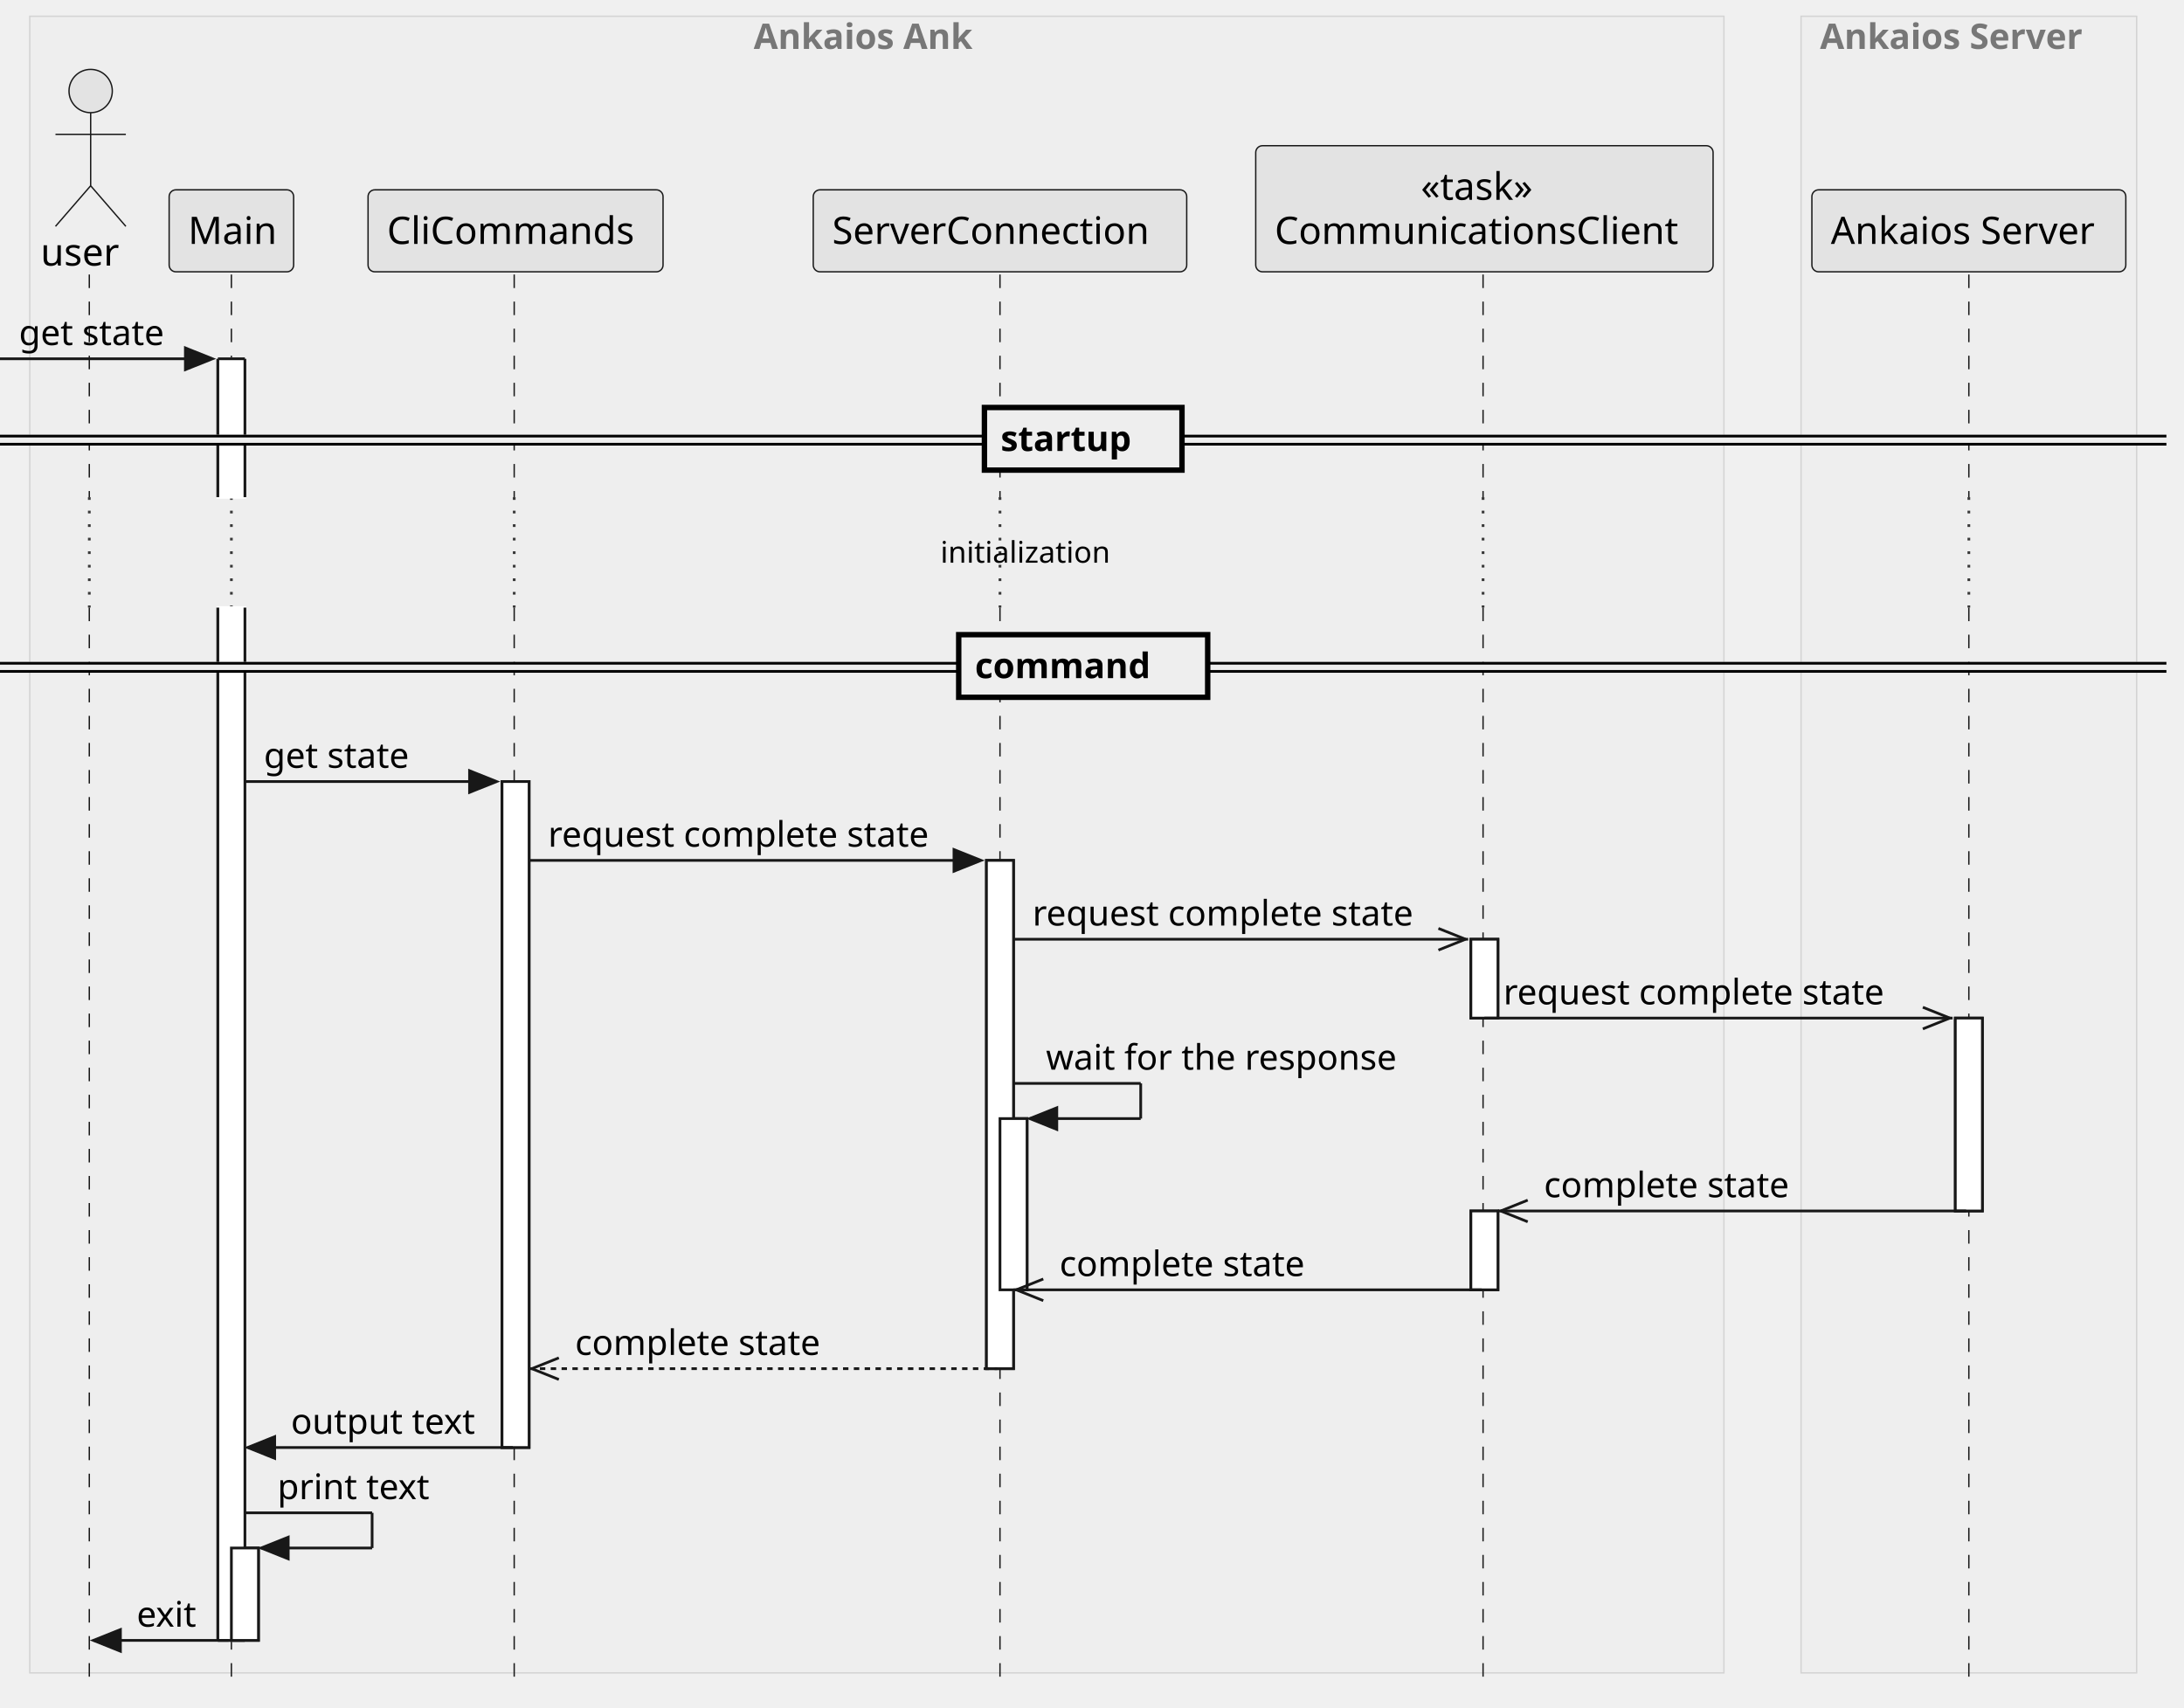
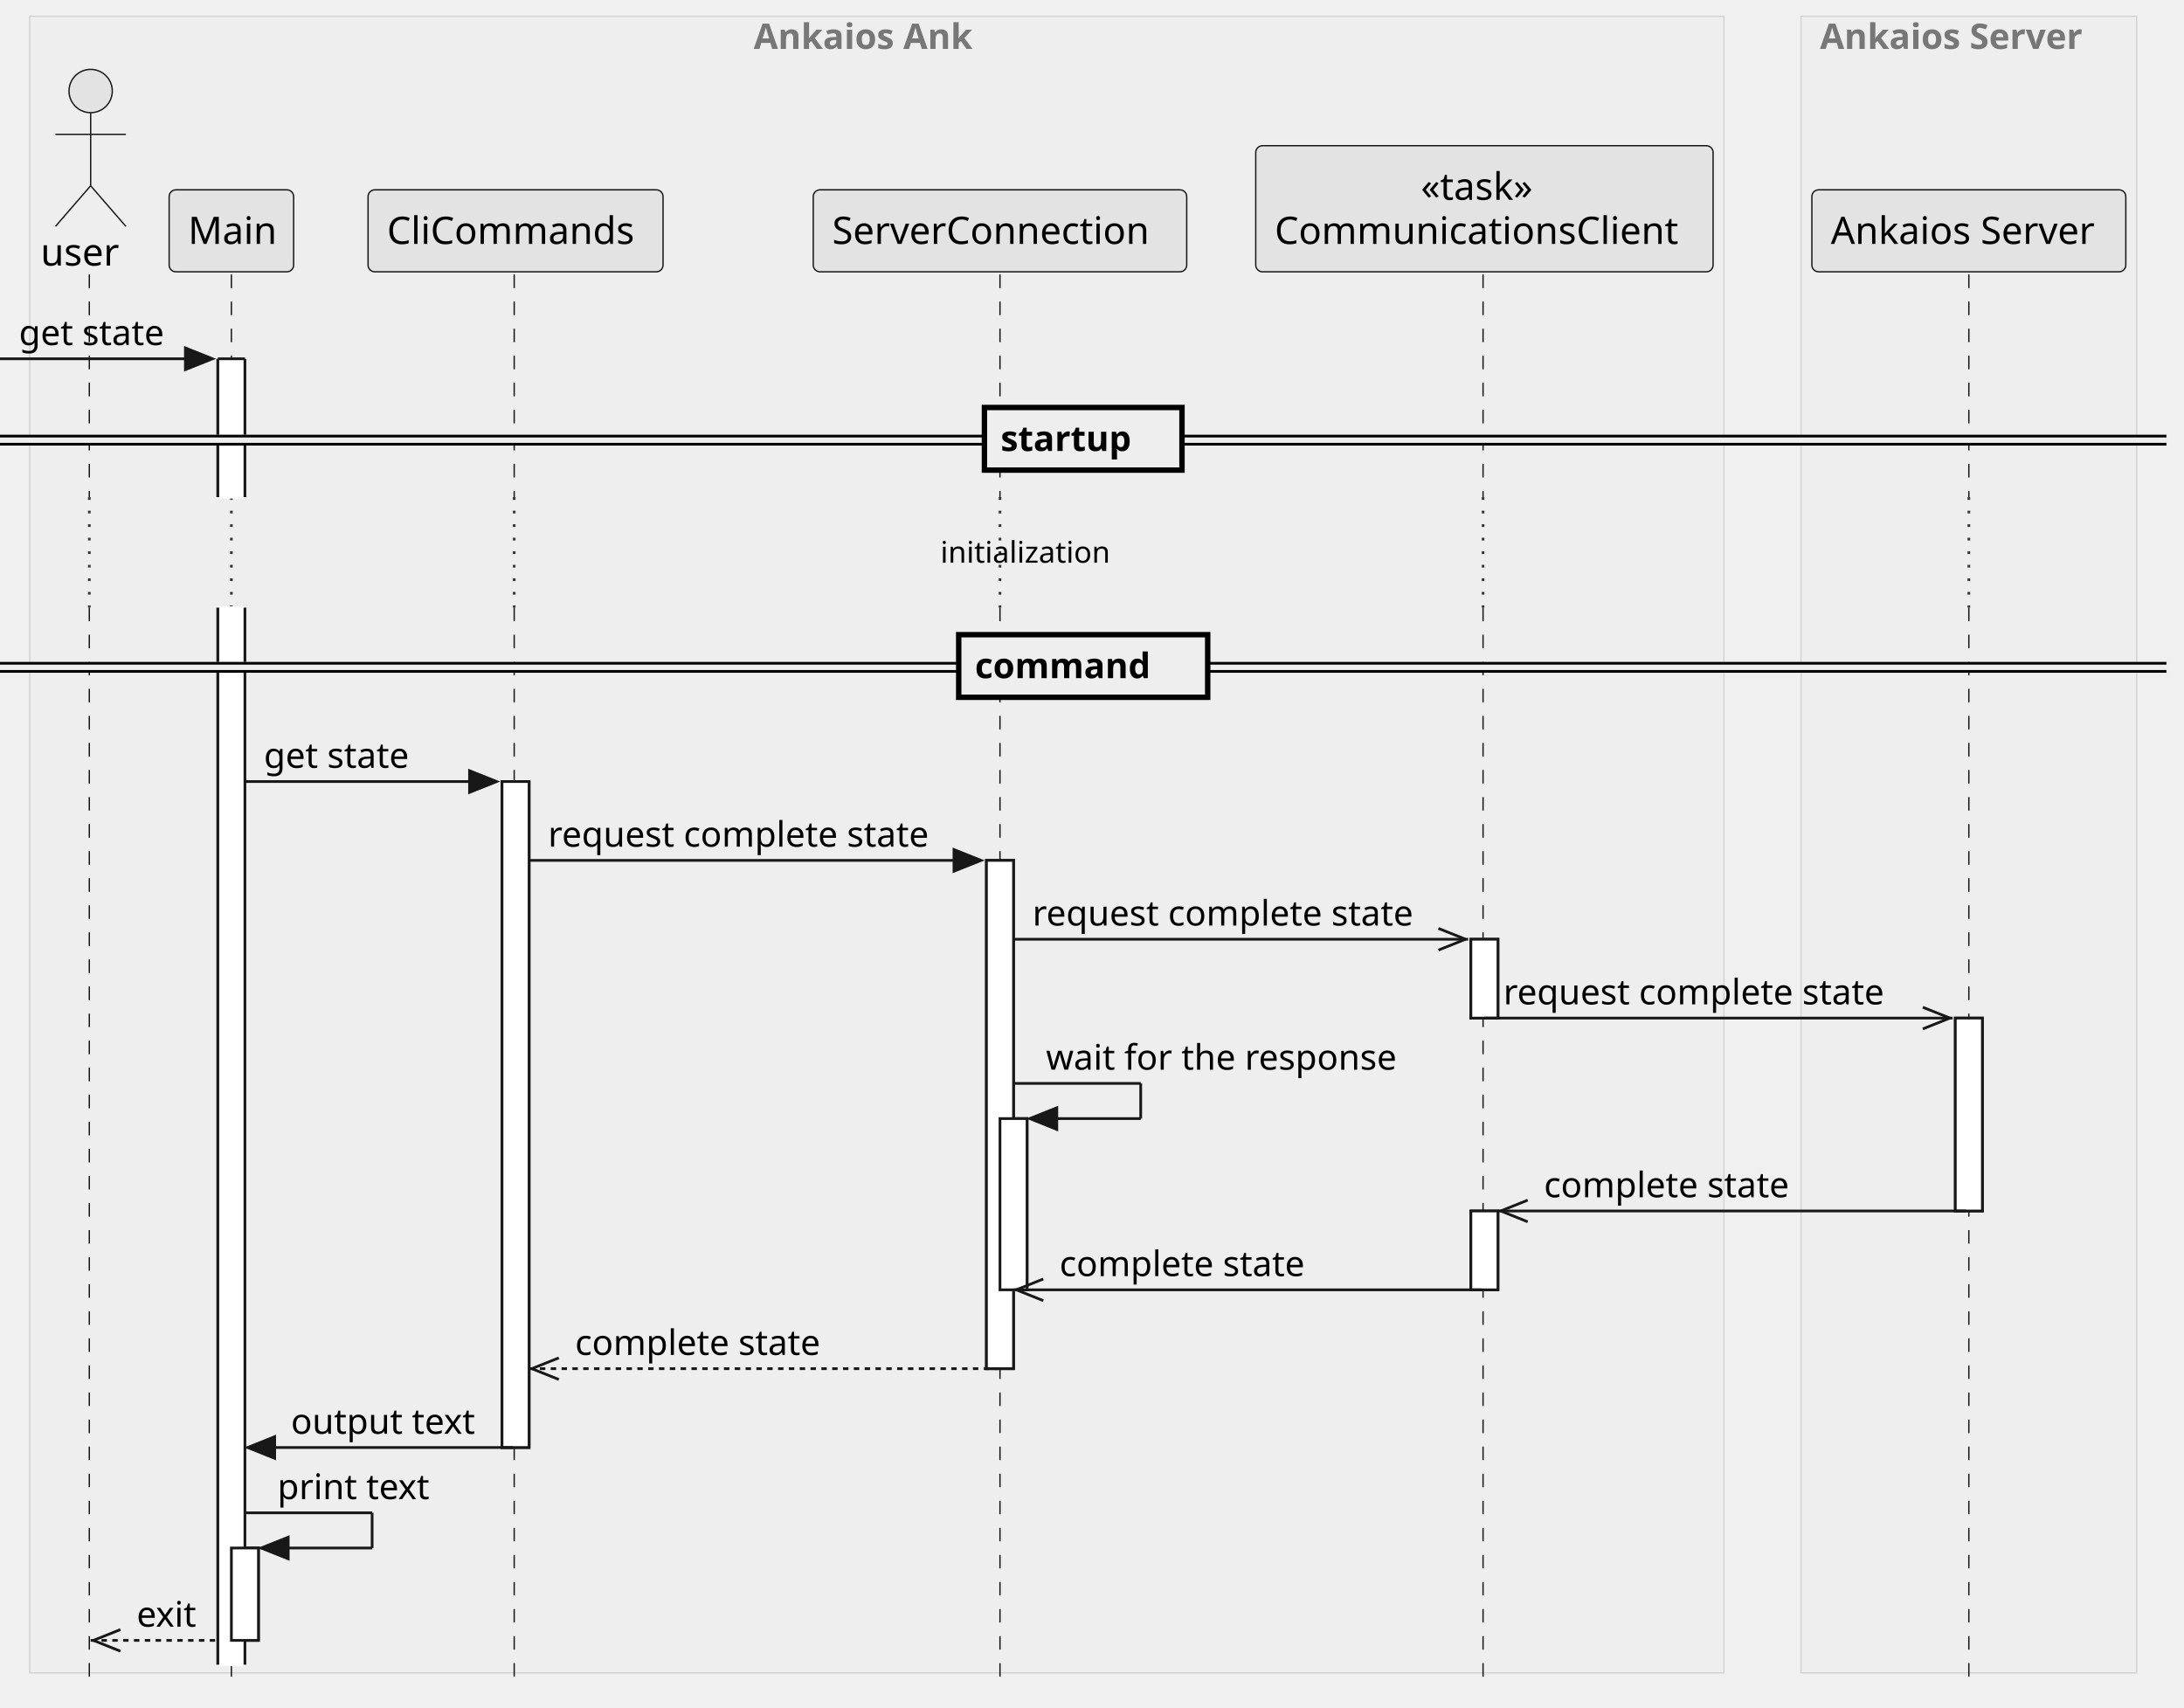
<svg xmlns="http://www.w3.org/2000/svg" contentStyleType="text/css" height="631px" preserveAspectRatio="none" style="width:807px;height:631px;background:#FFFFFF;" version="1.1" viewBox="0 0 807 631" width="807px" zoomAndPan="magnify">
  <defs />
  <g>
    <rect fill="#EEEEEE" height="612.094" style="stroke:#D3D3D3;stroke-width:0.5;" width="626" x="11" y="6" />
    <text fill="#777777" font-family="sans-serif" font-size="13" font-weight="bold" lengthAdjust="spacing" textLength="91" x="278.5" y="18.067">Ankaios Ank</text>
    <rect fill="#EEEEEE" height="612.094" style="stroke:#D3D3D3;stroke-width:0.5;" width="124" x="665.5" y="6" />
    <text fill="#777777" font-family="sans-serif" font-size="13" font-weight="bold" lengthAdjust="spacing" textLength="110" x="672.5" y="18.067">Ankaios Server</text>
    <rect fill="#FFFFFF" height="51.133" style="stroke:#FFFFFF;stroke-width:1.0;" width="10" x="80.5" y="132.562" />
    <line style="stroke:#181818;stroke-width:1.0;" x1="80.5" x2="80.5" y1="132.562" y2="183.695" />
    <line style="stroke:#181818;stroke-width:1.0;" x1="90.5" x2="90.5" y1="132.562" y2="183.695" />
    <line style="stroke:#181818;stroke-width:1.0;" x1="80.5" x2="90.5" y1="132.562" y2="132.562" />
-     <rect fill="#FFFFFF" height="381.594" style="stroke:#FFFFFF;stroke-width:1.0;" width="10" x="80.5" y="224.5" />
-     <line style="stroke:#181818;stroke-width:1.0;" x1="80.5" x2="80.5" y1="224.5" y2="606.094" />
-     <line style="stroke:#181818;stroke-width:1.0;" x1="90.5" x2="90.5" y1="224.5" y2="606.094" />
-     <line style="stroke:#181818;stroke-width:1.0;" x1="80.5" x2="90.5" y1="606.094" y2="606.094" />
+     <rect fill="#FFFFFF" height="390.594" style="stroke:#FFFFFF;stroke-width:1.0;" width="10" x="80.5" y="224.5" />
+     <line style="stroke:#181818;stroke-width:1.0;" x1="80.5" x2="80.5" y1="224.5" y2="615.094" />
+     <line style="stroke:#181818;stroke-width:1.0;" x1="90.5" x2="90.5" y1="224.5" y2="615.094" />
    <rect fill="#FFFFFF" height="34.133" style="stroke:#181818;stroke-width:1.0;" width="10" x="85.5" y="571.961" />
    <rect fill="#FFFFFF" height="246.062" style="stroke:#181818;stroke-width:1.0;" width="10" x="185.5" y="288.766" />
    <rect fill="#FFFFFF" height="187.797" style="stroke:#181818;stroke-width:1.0;" width="10" x="364.5" y="317.898" />
    <rect fill="#FFFFFF" height="63.266" style="stroke:#181818;stroke-width:1.0;" width="10" x="369.5" y="413.297" />
    <rect fill="#FFFFFF" height="29.133" style="stroke:#181818;stroke-width:1.0;" width="10" x="543.5" y="347.031" />
    <rect fill="#FFFFFF" height="29.133" style="stroke:#181818;stroke-width:1.0;" width="10" x="543.5" y="447.43" />
    <rect fill="#FFFFFF" height="71.266" style="stroke:#181818;stroke-width:1.0;" width="10" x="722.5" y="376.164" />
    <line style="stroke:#181818;stroke-width:0.5;stroke-dasharray:5.0,5.0;" x1="33" x2="33" y1="101.43" y2="183.695" />
    <line style="stroke:#383838;stroke-width:1.0;stroke-dasharray:1.0,4.0;" x1="33" x2="33" y1="183.695" y2="224.5" />
    <line style="stroke:#181818;stroke-width:0.5;stroke-dasharray:5.0,5.0;" x1="33" x2="33" y1="224.5" y2="624.094" />
    <line style="stroke:#181818;stroke-width:0.5;stroke-dasharray:5.0,5.0;" x1="85.5" x2="85.5" y1="101.43" y2="183.695" />
    <line style="stroke:#383838;stroke-width:1.0;stroke-dasharray:1.0,4.0;" x1="85.5" x2="85.5" y1="183.695" y2="224.5" />
    <line style="stroke:#181818;stroke-width:0.5;stroke-dasharray:5.0,5.0;" x1="85.5" x2="85.5" y1="224.5" y2="624.094" />
    <line style="stroke:#181818;stroke-width:0.5;stroke-dasharray:5.0,5.0;" x1="190" x2="190" y1="101.43" y2="183.695" />
    <line style="stroke:#383838;stroke-width:1.0;stroke-dasharray:1.0,4.0;" x1="190" x2="190" y1="183.695" y2="224.5" />
    <line style="stroke:#181818;stroke-width:0.5;stroke-dasharray:5.0,5.0;" x1="190" x2="190" y1="224.5" y2="624.094" />
    <line style="stroke:#181818;stroke-width:0.5;stroke-dasharray:5.0,5.0;" x1="369.5" x2="369.5" y1="101.43" y2="183.695" />
    <line style="stroke:#383838;stroke-width:1.0;stroke-dasharray:1.0,4.0;" x1="369.5" x2="369.5" y1="183.695" y2="224.5" />
    <line style="stroke:#181818;stroke-width:0.5;stroke-dasharray:5.0,5.0;" x1="369.5" x2="369.5" y1="224.5" y2="624.094" />
    <line style="stroke:#181818;stroke-width:0.5;stroke-dasharray:5.0,5.0;" x1="548" x2="548" y1="101.43" y2="183.695" />
    <line style="stroke:#383838;stroke-width:1.0;stroke-dasharray:1.0,4.0;" x1="548" x2="548" y1="183.695" y2="224.5" />
    <line style="stroke:#181818;stroke-width:0.5;stroke-dasharray:5.0,5.0;" x1="548" x2="548" y1="224.5" y2="624.094" />
    <line style="stroke:#181818;stroke-width:0.5;stroke-dasharray:5.0,5.0;" x1="727.5" x2="727.5" y1="101.43" y2="183.695" />
    <line style="stroke:#383838;stroke-width:1.0;stroke-dasharray:1.0,4.0;" x1="727.5" x2="727.5" y1="183.695" y2="224.5" />
    <line style="stroke:#181818;stroke-width:0.5;stroke-dasharray:5.0,5.0;" x1="727.5" x2="727.5" y1="224.5" y2="624.094" />
    <text fill="#000000" font-family="sans-serif" font-size="14" lengthAdjust="spacing" textLength="31" x="15" y="98.128">user</text>
    <ellipse cx="33.5" cy="33.633" fill="#E3E3E3" rx="8" ry="8" style="stroke:#181818;stroke-width:0.5;" />
    <path d="M33.5,41.633 L33.5,68.633 M20.5,49.633 L46.5,49.633 M33.5,68.633 L20.5,83.633 M33.5,68.633 L46.5,83.633 " fill="none" style="stroke:#181818;stroke-width:0.5;" />
    <rect fill="#E3E3E3" height="30.297" rx="2.5" ry="2.5" style="stroke:#181818;stroke-width:0.5;" width="46" x="62.5" y="70.133" />
    <text fill="#000000" font-family="sans-serif" font-size="14" lengthAdjust="spacing" textLength="32" x="69.5" y="90.128">Main</text>
    <rect fill="#E3E3E3" height="30.297" rx="2.5" ry="2.5" style="stroke:#181818;stroke-width:0.5;" width="109" x="136" y="70.133" />
    <text fill="#000000" font-family="sans-serif" font-size="14" lengthAdjust="spacing" textLength="95" x="143" y="90.128">CliCommands</text>
    <rect fill="#E3E3E3" height="30.297" rx="2.5" ry="2.5" style="stroke:#181818;stroke-width:0.5;" width="138" x="300.5" y="70.133" />
    <text fill="#000000" font-family="sans-serif" font-size="14" lengthAdjust="spacing" textLength="124" x="307.5" y="90.128">ServerConnection</text>
    <rect fill="#E3E3E3" height="46.594" rx="2.5" ry="2.5" style="stroke:#181818;stroke-width:0.5;" width="169" x="464" y="53.836" />
    <text fill="#000000" font-family="sans-serif" font-size="14" lengthAdjust="spacing" textLength="47" x="525" y="73.831">«task»</text>
    <text fill="#000000" font-family="sans-serif" font-size="14" lengthAdjust="spacing" textLength="155" x="471" y="90.128">CommunicationsClient</text>
    <rect fill="#E3E3E3" height="30.297" rx="2.5" ry="2.5" style="stroke:#181818;stroke-width:0.5;" width="116" x="669.5" y="70.133" />
    <text fill="#000000" font-family="sans-serif" font-size="14" lengthAdjust="spacing" textLength="102" x="676.5" y="90.128">Ankaios Server</text>
    <rect fill="#FFFFFF" height="51.133" style="stroke:#FFFFFF;stroke-width:1.0;" width="10" x="80.5" y="132.562" />
    <line style="stroke:#181818;stroke-width:1.0;" x1="80.5" x2="80.5" y1="132.562" y2="183.695" />
    <line style="stroke:#181818;stroke-width:1.0;" x1="90.5" x2="90.5" y1="132.562" y2="183.695" />
    <line style="stroke:#181818;stroke-width:1.0;" x1="80.5" x2="90.5" y1="132.562" y2="132.562" />
-     <rect fill="#FFFFFF" height="381.594" style="stroke:#FFFFFF;stroke-width:1.0;" width="10" x="80.5" y="224.5" />
-     <line style="stroke:#181818;stroke-width:1.0;" x1="80.5" x2="80.5" y1="224.5" y2="606.094" />
-     <line style="stroke:#181818;stroke-width:1.0;" x1="90.5" x2="90.5" y1="224.5" y2="606.094" />
-     <line style="stroke:#181818;stroke-width:1.0;" x1="80.5" x2="90.5" y1="606.094" y2="606.094" />
+     <rect fill="#FFFFFF" height="390.594" style="stroke:#FFFFFF;stroke-width:1.0;" width="10" x="80.5" y="224.5" />
+     <line style="stroke:#181818;stroke-width:1.0;" x1="80.5" x2="80.5" y1="224.5" y2="615.094" />
+     <line style="stroke:#181818;stroke-width:1.0;" x1="90.5" x2="90.5" y1="224.5" y2="615.094" />
    <rect fill="#FFFFFF" height="34.133" style="stroke:#181818;stroke-width:1.0;" width="10" x="85.5" y="571.961" />
    <rect fill="#FFFFFF" height="246.062" style="stroke:#181818;stroke-width:1.0;" width="10" x="185.5" y="288.766" />
    <rect fill="#FFFFFF" height="187.797" style="stroke:#181818;stroke-width:1.0;" width="10" x="364.5" y="317.898" />
    <rect fill="#FFFFFF" height="63.266" style="stroke:#181818;stroke-width:1.0;" width="10" x="369.5" y="413.297" />
    <rect fill="#FFFFFF" height="29.133" style="stroke:#181818;stroke-width:1.0;" width="10" x="543.5" y="347.031" />
    <rect fill="#FFFFFF" height="29.133" style="stroke:#181818;stroke-width:1.0;" width="10" x="543.5" y="447.43" />
    <rect fill="#FFFFFF" height="71.266" style="stroke:#181818;stroke-width:1.0;" width="10" x="722.5" y="376.164" />
    <polygon fill="#181818" points="68.5,128.562,78.5,132.562,68.5,136.562" style="stroke:#181818;stroke-width:1.0;" />
    <line style="stroke:#181818;stroke-width:1.0;" x1="0" x2="74.5" y1="132.562" y2="132.562" />
    <text fill="#000000" font-family="sans-serif" font-size="13" lengthAdjust="spacing" textLength="58" x="7" y="127.497">get state</text>
    <rect fill="#EEEEEE" height="3" style="stroke:#EEEEEE;stroke-width:1.0;" width="800.5" x="0" y="161.129" />
    <line style="stroke:#000000;stroke-width:1.0;" x1="0" x2="800.5" y1="161.129" y2="161.129" />
    <line style="stroke:#000000;stroke-width:1.0;" x1="0" x2="800.5" y1="164.129" y2="164.129" />
    <rect fill="#EEEEEE" height="23.133" style="stroke:#000000;stroke-width:2.0;" width="73" x="363.75" y="150.562" />
    <text fill="#000000" font-family="sans-serif" font-size="13" font-weight="bold" lengthAdjust="spacing" textLength="54" x="369.75" y="166.629">startup</text>
    <text fill="#000000" font-family="sans-serif" font-size="11" lengthAdjust="spacing" textLength="66" x="347.5" y="207.906">initialization</text>
    <rect fill="#EEEEEE" height="3" style="stroke:#EEEEEE;stroke-width:1.0;" width="800.5" x="0" y="245.066" />
    <line style="stroke:#000000;stroke-width:1.0;" x1="0" x2="800.5" y1="245.066" y2="245.066" />
    <line style="stroke:#000000;stroke-width:1.0;" x1="0" x2="800.5" y1="248.066" y2="248.066" />
    <rect fill="#EEEEEE" height="23.133" style="stroke:#000000;stroke-width:2.0;" width="92" x="354.25" y="234.5" />
    <text fill="#000000" font-family="sans-serif" font-size="13" font-weight="bold" lengthAdjust="spacing" textLength="73" x="360.25" y="250.567">command</text>
    <polygon fill="#181818" points="173.5,284.766,183.5,288.766,173.5,292.766" style="stroke:#181818;stroke-width:1.0;" />
    <line style="stroke:#181818;stroke-width:1.0;" x1="90.5" x2="179.5" y1="288.766" y2="288.766" />
    <text fill="#000000" font-family="sans-serif" font-size="13" lengthAdjust="spacing" textLength="58" x="97.5" y="283.7">get state</text>
    <polygon fill="#181818" points="352.5,313.898,362.5,317.898,352.5,321.898" style="stroke:#181818;stroke-width:1.0;" />
    <line style="stroke:#181818;stroke-width:1.0;" x1="195.5" x2="358.5" y1="317.898" y2="317.898" />
    <text fill="#000000" font-family="sans-serif" font-size="13" lengthAdjust="spacing" textLength="150" x="202.5" y="312.832">request complete state</text>
    <line style="stroke:#181818;stroke-width:1.0;" x1="541.5" x2="531.5" y1="347.031" y2="343.031" />
    <line style="stroke:#181818;stroke-width:1.0;" x1="541.5" x2="531.5" y1="347.031" y2="351.031" />
    <line style="stroke:#181818;stroke-width:1.0;" x1="374.5" x2="542.5" y1="347.031" y2="347.031" />
    <text fill="#000000" font-family="sans-serif" font-size="13" lengthAdjust="spacing" textLength="150" x="381.5" y="341.965">request complete state</text>
    <line style="stroke:#181818;stroke-width:1.0;" x1="720.5" x2="710.5" y1="376.164" y2="372.164" />
    <line style="stroke:#181818;stroke-width:1.0;" x1="720.5" x2="710.5" y1="376.164" y2="380.164" />
    <line style="stroke:#181818;stroke-width:1.0;" x1="548.5" x2="721.5" y1="376.164" y2="376.164" />
    <text fill="#000000" font-family="sans-serif" font-size="13" lengthAdjust="spacing" textLength="150" x="555.5" y="371.098">request complete state</text>
    <line style="stroke:#181818;stroke-width:1.0;" x1="374.5" x2="421.5" y1="400.297" y2="400.297" />
    <line style="stroke:#181818;stroke-width:1.0;" x1="421.5" x2="421.5" y1="400.297" y2="413.297" />
    <line style="stroke:#181818;stroke-width:1.0;" x1="380.5" x2="421.5" y1="413.297" y2="413.297" />
    <polygon fill="#181818" points="390.5,409.297,380.5,413.297,390.5,417.297" style="stroke:#181818;stroke-width:1.0;" />
    <text fill="#000000" font-family="sans-serif" font-size="13" lengthAdjust="spacing" textLength="134" x="386.5" y="395.231">wait for the response</text>
    <line style="stroke:#181818;stroke-width:1.0;" x1="554.5" x2="564.5" y1="447.43" y2="443.43" />
    <line style="stroke:#181818;stroke-width:1.0;" x1="554.5" x2="564.5" y1="447.43" y2="451.43" />
    <line style="stroke:#181818;stroke-width:1.0;" x1="553.5" x2="726.5" y1="447.43" y2="447.43" />
    <text fill="#000000" font-family="sans-serif" font-size="13" lengthAdjust="spacing" textLength="97" x="570.5" y="442.364">complete state</text>
    <line style="stroke:#181818;stroke-width:1.0;" x1="375.5" x2="385.5" y1="476.562" y2="472.562" />
    <line style="stroke:#181818;stroke-width:1.0;" x1="375.5" x2="385.5" y1="476.562" y2="480.562" />
    <line style="stroke:#181818;stroke-width:1.0;" x1="374.5" x2="547.5" y1="476.562" y2="476.562" />
    <text fill="#000000" font-family="sans-serif" font-size="13" lengthAdjust="spacing" textLength="97" x="391.5" y="471.497">complete state</text>
    <line style="stroke:#181818;stroke-width:1.0;" x1="196.5" x2="206.5" y1="505.695" y2="501.695" />
    <line style="stroke:#181818;stroke-width:1.0;" x1="196.5" x2="206.5" y1="505.695" y2="509.695" />
    <line style="stroke:#181818;stroke-width:1.0;stroke-dasharray:2.0,2.0;" x1="195.5" x2="368.5" y1="505.695" y2="505.695" />
    <text fill="#000000" font-family="sans-serif" font-size="13" lengthAdjust="spacing" textLength="97" x="212.5" y="500.629">complete state</text>
    <polygon fill="#181818" points="101.5,530.828,91.5,534.828,101.5,538.828" style="stroke:#181818;stroke-width:1.0;" />
    <line style="stroke:#181818;stroke-width:1.0;" x1="95.5" x2="189.5" y1="534.828" y2="534.828" />
    <text fill="#000000" font-family="sans-serif" font-size="13" lengthAdjust="spacing" textLength="71" x="107.5" y="529.762">output text</text>
    <line style="stroke:#181818;stroke-width:1.0;" x1="90.5" x2="137.5" y1="558.961" y2="558.961" />
    <line style="stroke:#181818;stroke-width:1.0;" x1="137.5" x2="137.5" y1="558.961" y2="571.961" />
    <line style="stroke:#181818;stroke-width:1.0;" x1="96.5" x2="137.5" y1="571.961" y2="571.961" />
    <polygon fill="#181818" points="106.5,567.961,96.5,571.961,106.5,575.961" style="stroke:#181818;stroke-width:1.0;" />
    <text fill="#000000" font-family="sans-serif" font-size="13" lengthAdjust="spacing" textLength="58" x="102.5" y="553.895">print text</text>
-     <polygon fill="#181818" points="44.5,602.094,34.5,606.094,44.5,610.094" style="stroke:#181818;stroke-width:1.0;" />
-     <line style="stroke:#181818;stroke-width:1.0;" x1="38.5" x2="84.5" y1="606.094" y2="606.094" />
+     <line style="stroke:#181818;stroke-width:1.0;" x1="34.5" x2="44.5" y1="606.094" y2="602.094" />
+     <line style="stroke:#181818;stroke-width:1.0;" x1="34.5" x2="44.5" y1="606.094" y2="610.094" />
+     <line style="stroke:#181818;stroke-width:1.0;stroke-dasharray:2.0,2.0;" x1="33.5" x2="79.5" y1="606.094" y2="606.094" />
    <text fill="#000000" font-family="sans-serif" font-size="13" lengthAdjust="spacing" textLength="23" x="50.5" y="601.028">exit</text>
  </g>
</svg>
